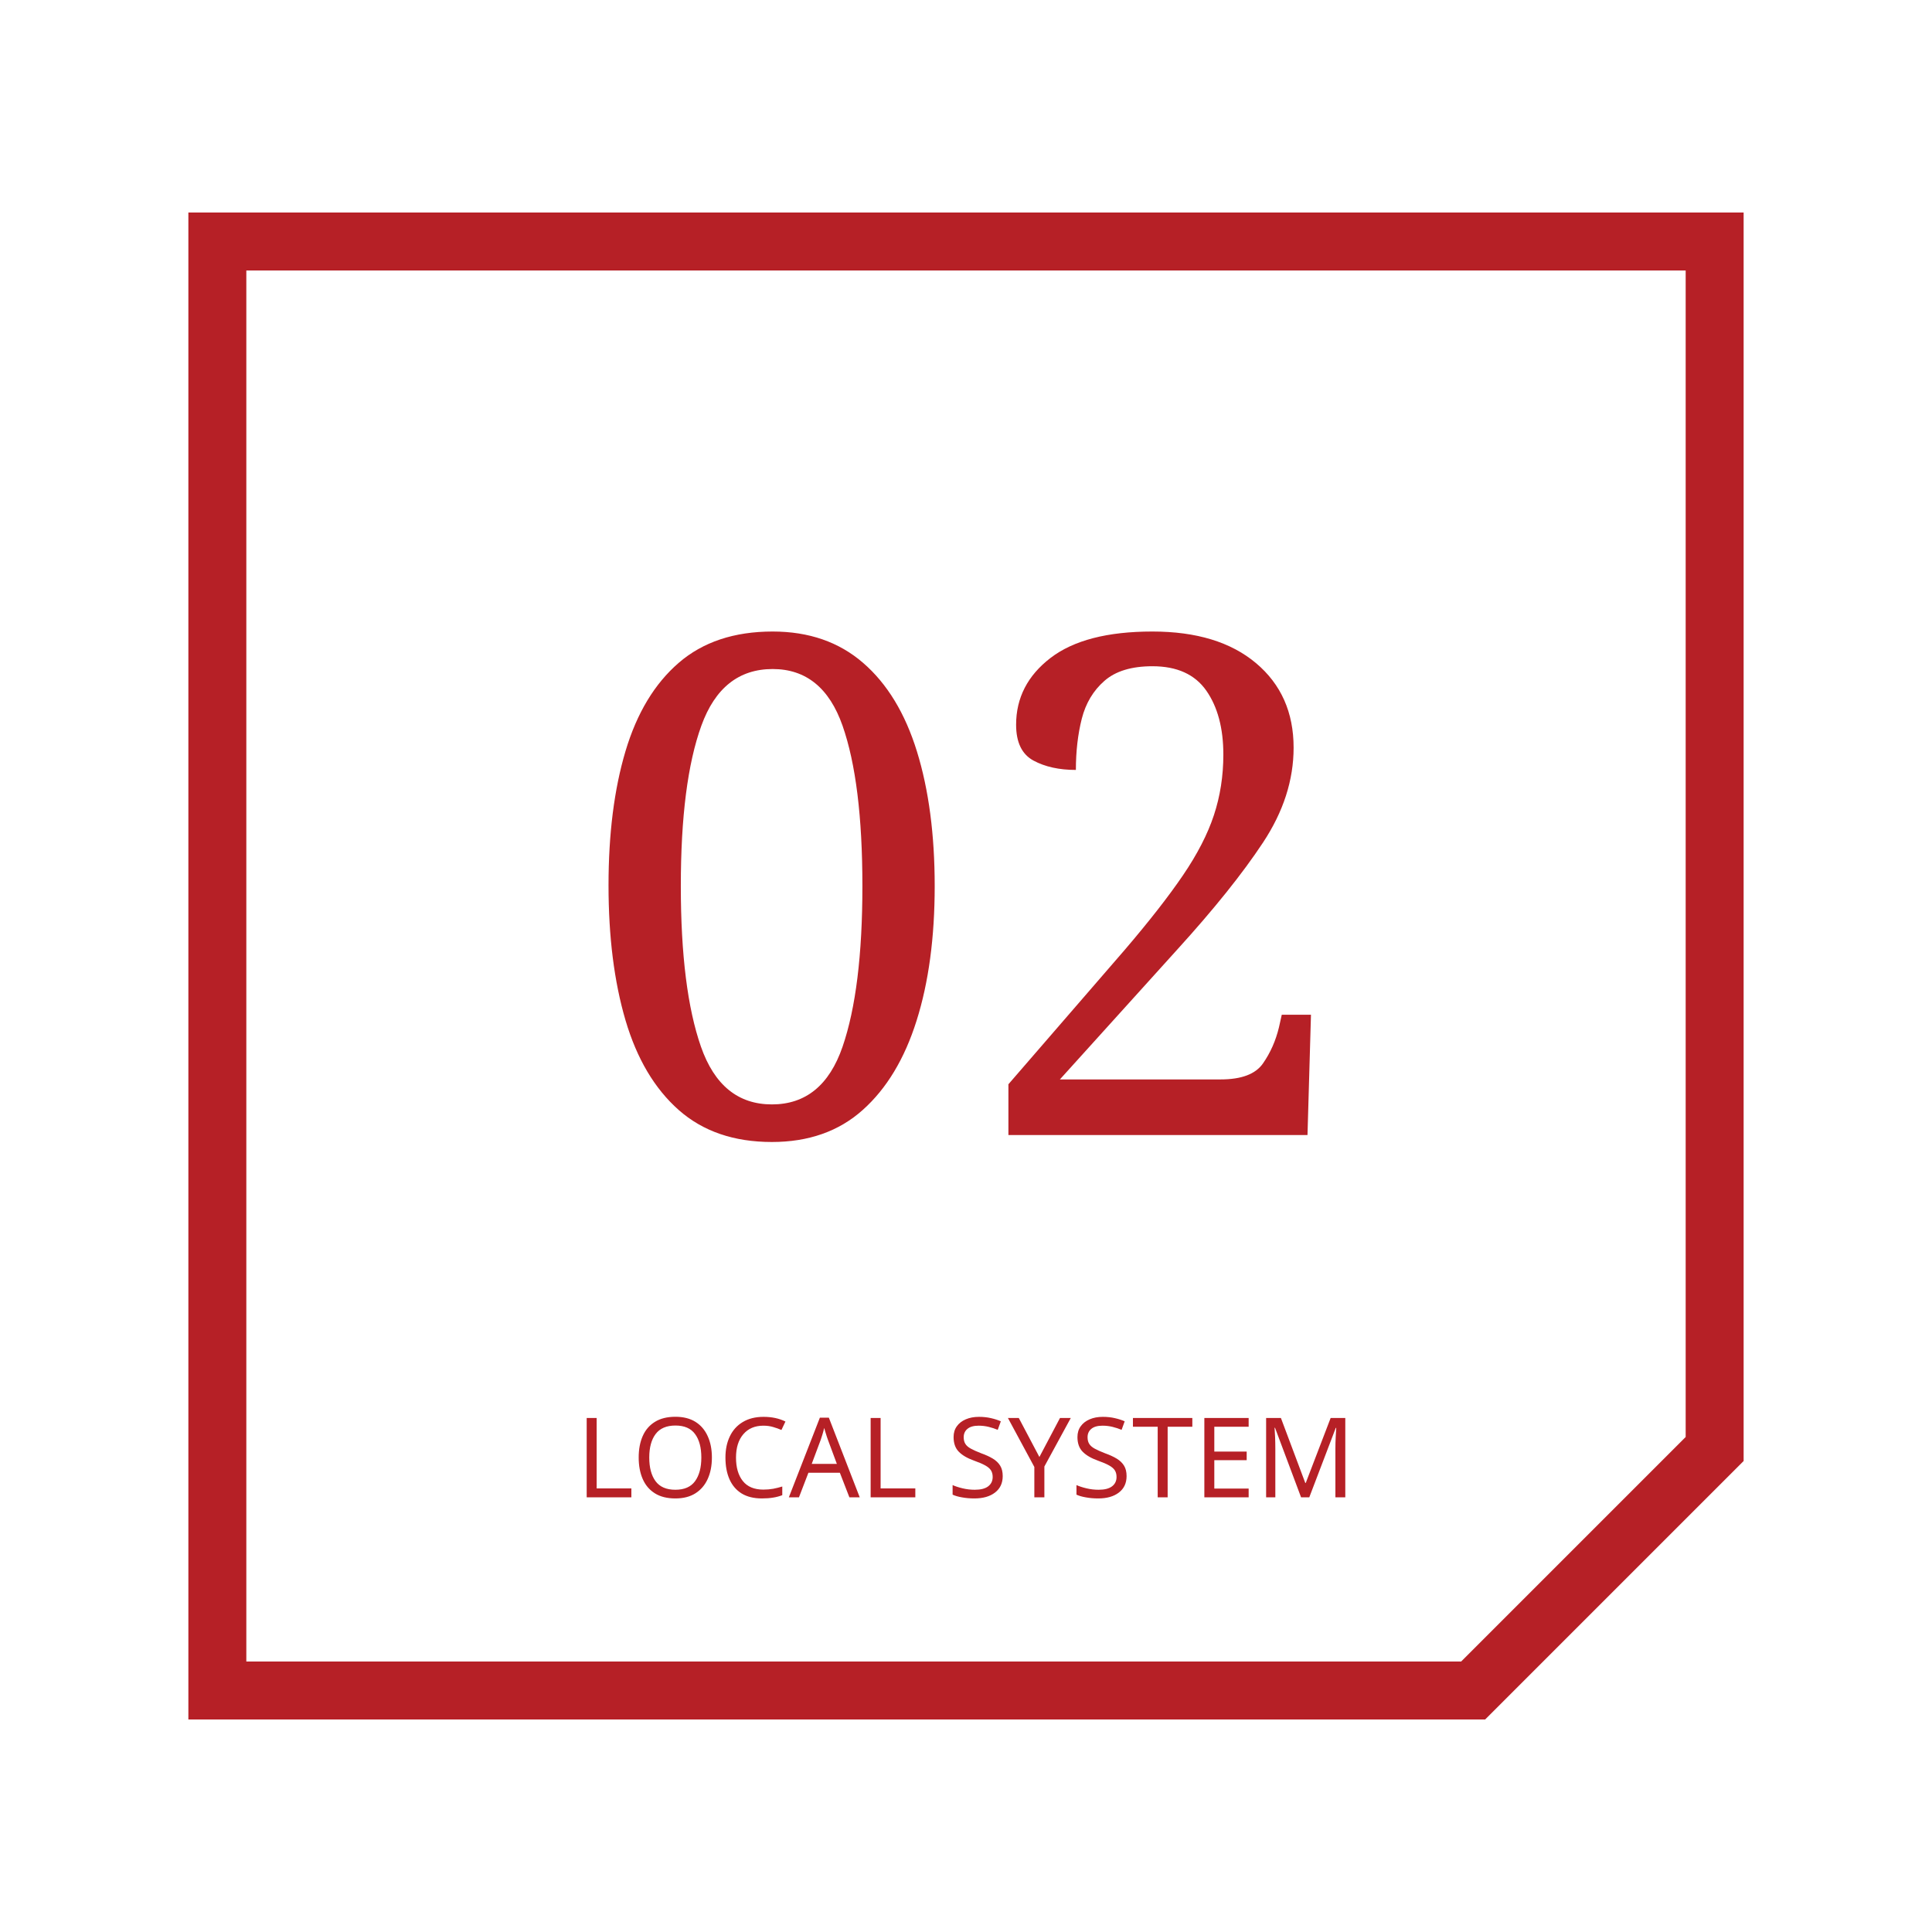
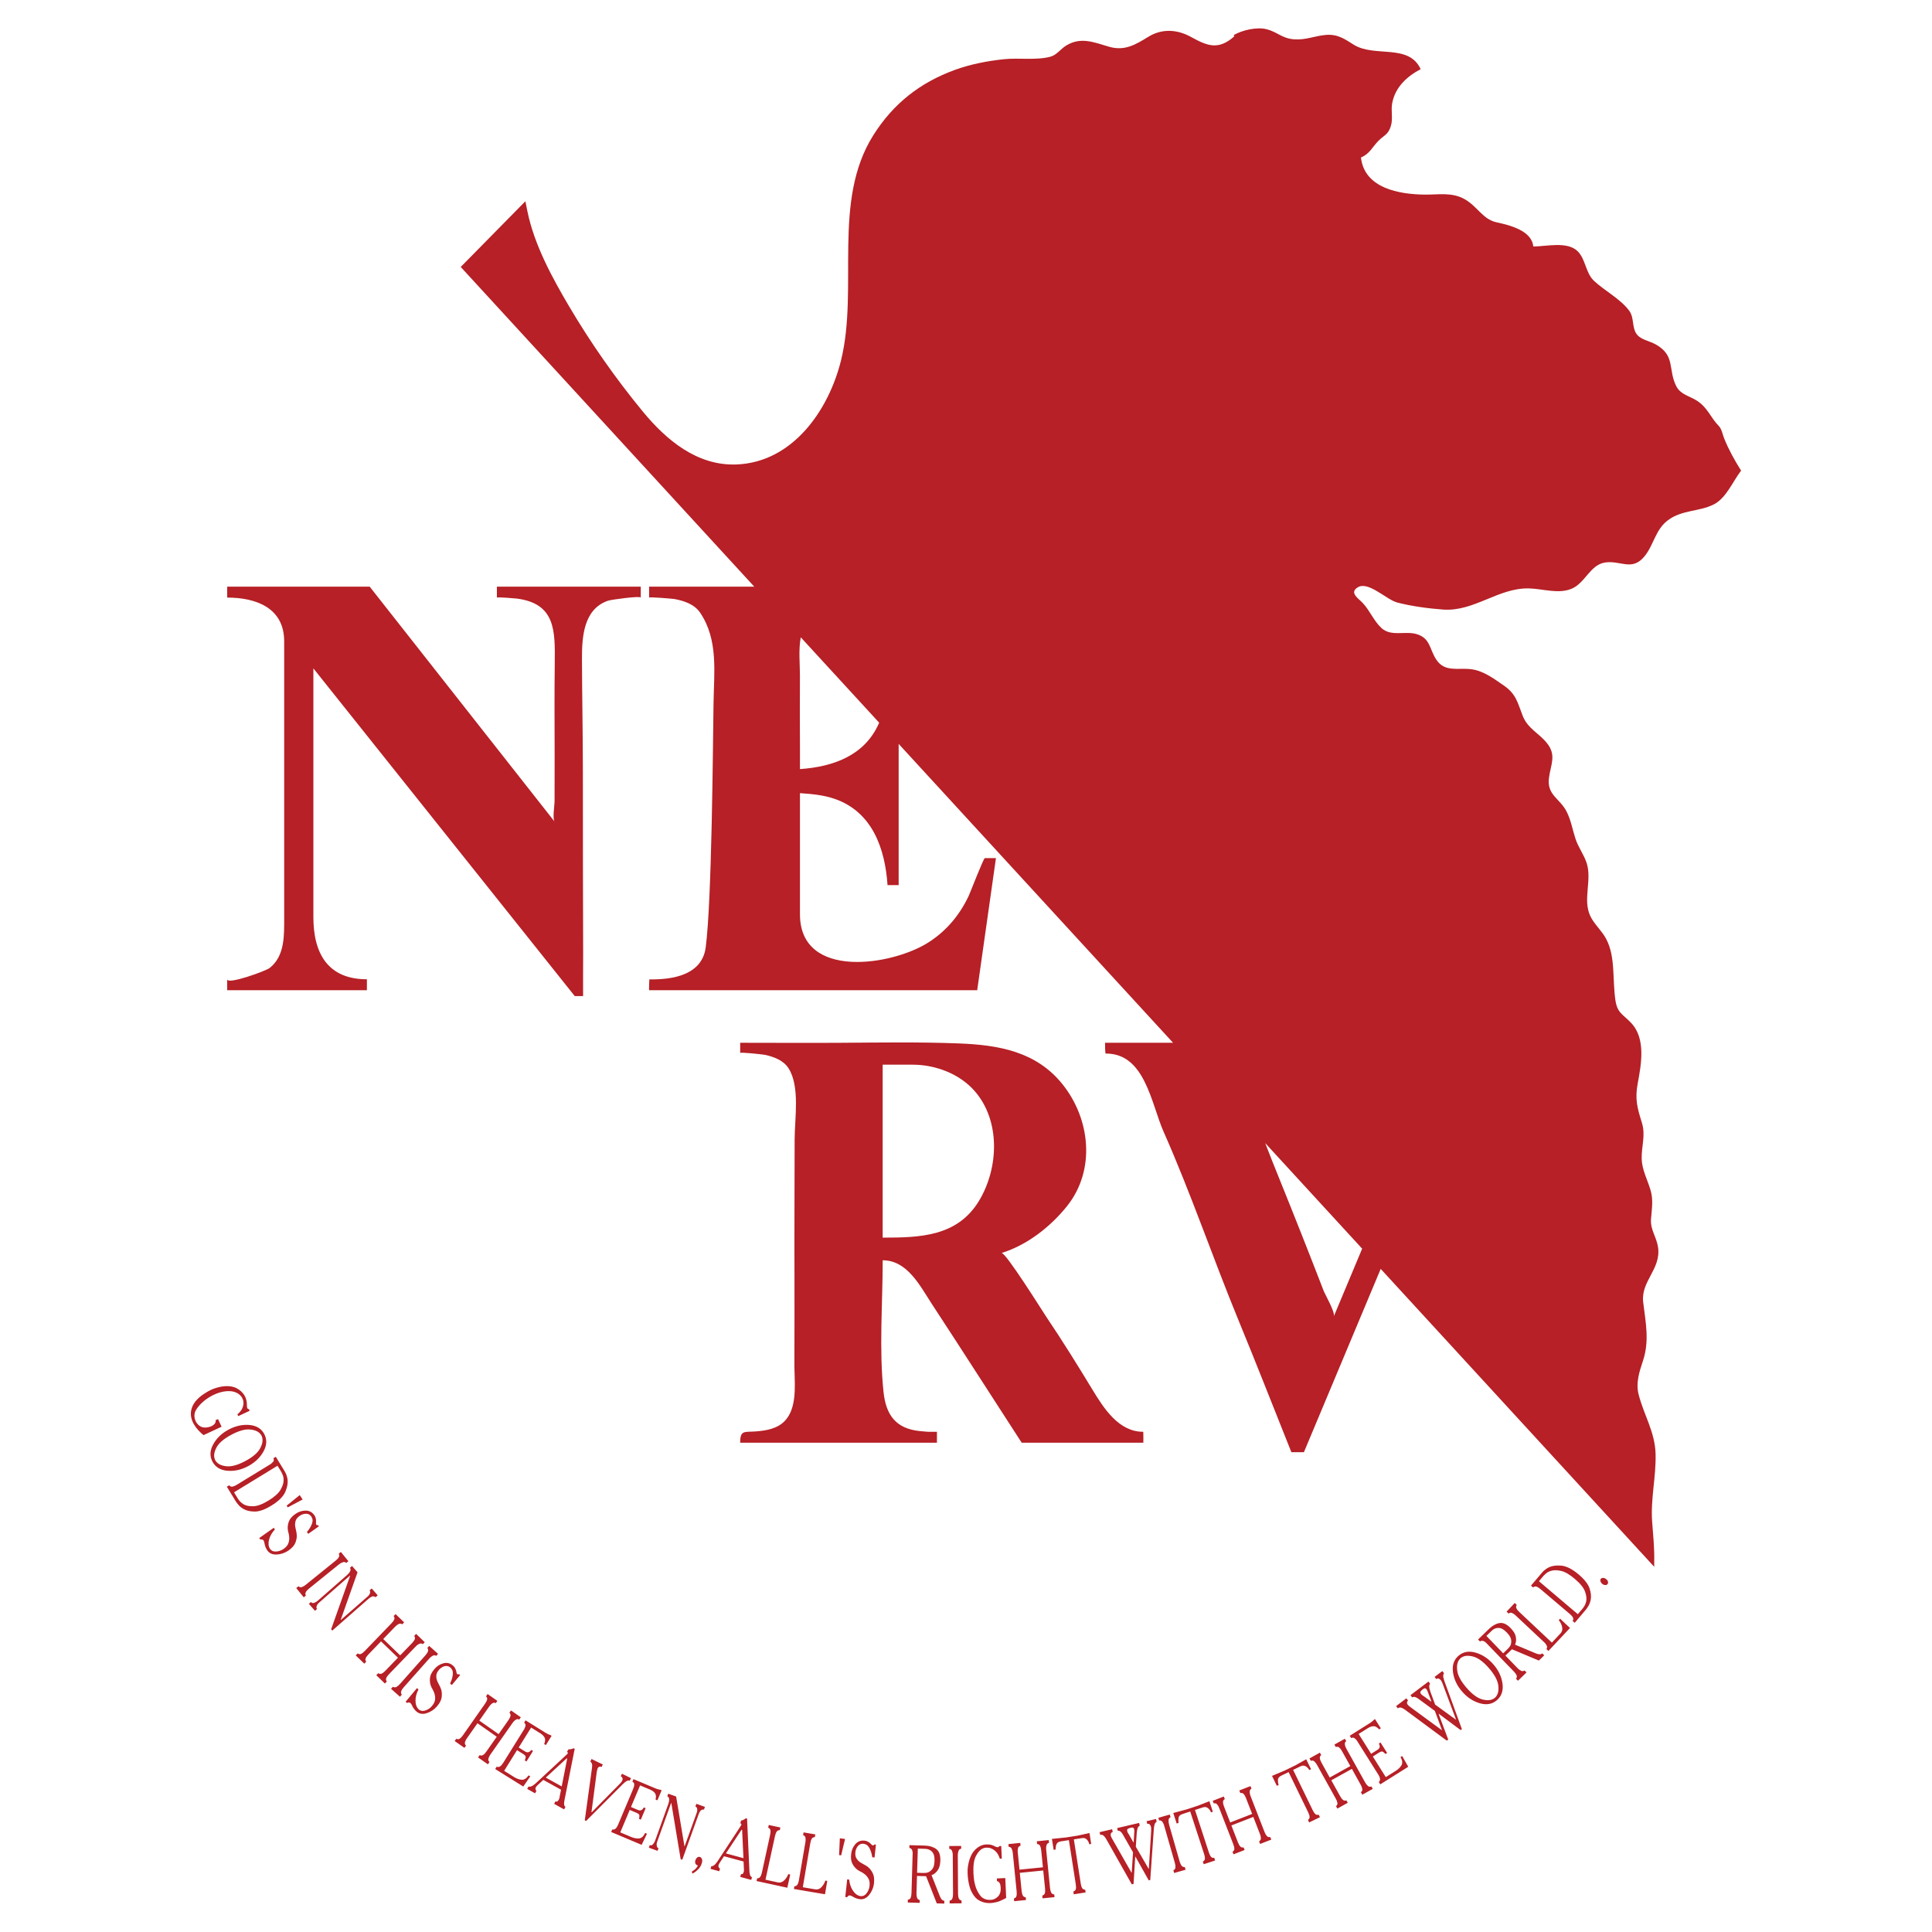
- <svg xmlns="http://www.w3.org/2000/svg" width="400" height="400" viewBox="0 0 400 400">
-   <path d="M45 50H355V300L305 350H45Z" fill="none" stroke="#b62026" stroke-width="12" />
-   <text x="200" y="235" text-anchor="middle" font-family="serif" font-size="144" fill="#b62026">02</text>
-   <text x="200" y="310" text-anchor="middle" font-family="sans-serif" font-size="23" fill="#b62026">LOCAL SYSTEM</text>
+ <svg xmlns="http://www.w3.org/2000/svg" width="2500" height="2500" viewBox="0 0 192.756 192.756">
+   <g fill-rule="evenodd" clip-rule="evenodd">
+     <path d="M36.606 98.795H22.669c-.008 0-.001-.992-.001-1.092-.004.572 3.849-.822 4.237-1.128 1.536-1.209 1.448-3.303 1.448-5.062V72.295 63.99c0-3.369-2.842-4.369-5.687-4.369V58.53h14.218l18.443 23.44c-.217-.275.002-1.671.003-2.011.002-1.596.011-3.191.006-4.786-.009-3.009-.026-6.02.012-9.028.041-3.244.059-5.925-3.777-6.425-.091-.012-1.996-.175-1.996-.098V58.53H63.93v1.092c0-.199-2.955.202-3.272.312-2.477.855-2.602 3.691-2.595 5.885.012 3.715.09 7.429.09 11.145-.007 6.093.014 12.187.028 18.279 0 .226-.019 4.137-.007 4.137h-.832L31.266 66.685v24.822c0 3.642 1.466 6.196 5.34 6.196v1.092zM79.266 136.73a23.298 23.298 0 0 1-.009-.58c.002-2.826.018-5.654.008-8.482-.016-4.658.009-9.316.016-13.973.003-2.117.552-5.291-.608-7.111-.513-.805-1.476-1.15-2.365-1.344-.188-.041-2.459-.287-2.459-.184v-1.018c3.254 0 6.51.023 9.765.004 4.015-.025 8.044-.094 12.057.061 3.938.154 7.698.791 10.325 4.061 2.795 3.475 3.332 8.576.465 12.166-1.646 2.061-4 3.906-6.543 4.682.395-.119 4.096 5.814 4.484 6.389 1.604 2.379 3.113 4.809 4.602 7.262 1.115 1.836 2.625 4.209 5.061 4.186.012.352.008.73.008 1.092h-12.137c-2.988-4.602-5.94-9.23-8.948-13.816-1.182-1.803-2.449-4.387-4.921-4.387 0 4.328-.374 8.836.083 13.143.244 2.303 1.237 3.648 3.594 3.895l.832.074h.901v1.092H73.848c0-1.291.41-1.041 1.579-1.131 1.029-.078 2.138-.27 2.882-1.055 1.165-1.236 1.003-3.35.957-5.026zm8.798-30.507v17.256c3.726 0 7.459-.104 9.617-3.678 1.961-3.248 2.164-7.982-.447-10.957-1.521-1.73-3.919-2.621-6.188-2.621h-2.982z" fill="#b62026" />
+     <path d="M172.025 43.755c-.152-.371-.25-.961-.535-1.249-.824-.826-1.1-1.84-2.205-2.539-.734-.465-1.625-.609-2.043-1.435-.846-1.677-.059-3.042-2.035-4.162-.664-.375-1.549-.466-1.961-1.096-.43-.658-.199-1.58-.688-2.255-.863-1.188-2.486-2.019-3.531-3.005-.838-.788-.82-2.151-1.621-2.943-1.035-1.027-3.117-.478-4.43-.479-.154-1.613-2.424-2.14-3.658-2.41-1.389-.303-1.902-1.576-3.174-2.301-1.285-.733-2.613-.448-4.01-.465-2.531-.03-5.998-.62-6.352-3.701.902-.387 1.125-1.048 1.762-1.682.57-.567.982-.605 1.238-1.513.203-.725-.018-1.465.113-2.197.285-1.603 1.459-2.696 2.844-3.422-1.184-2.59-4.596-1.135-6.684-2.446-.871-.547-1.59-1.066-2.748-.973-1.146.093-1.994.524-3.193.44-1.225-.085-1.668-.747-2.783-1.015-.941-.227-2.395.092-3.234.589-.014.05.057.108.053.125-1.607 1.431-2.713.951-4.34.057-1.391-.764-2.904-.827-4.229-.014-1.279.785-2.367 1.454-3.93.998-1.486-.435-2.803-1.006-4.248-.136-.621.375-.965.962-1.613 1.134-1.426.378-3.164.088-4.645.249-1.666.18-3.318.495-4.894 1.071-3.475 1.271-6.135 3.366-8.119 6.511-4.148 6.579-1.442 15.237-3.222 22.46-1.229 4.989-4.835 10.188-10.454 10.39-3.908.14-6.982-2.439-9.332-5.292a82.896 82.896 0 0 1-7.35-10.494c-1.697-2.874-3.476-6.152-4.15-9.455l-.208-1.019-6.449 6.553L75.252 58.53h-10.49v1.092c0-.085 2.354.11 2.546.146.955.18 1.977.52 2.547 1.364 1.833 2.709 1.378 5.974 1.333 9.083-.062 4.259-.164 19.634-.78 24.307-.361 2.743-3.264 3.233-5.623 3.19-.011.109-.046 1.082-.023 1.082h32.733l1.871-13.179h-1.109c-.131 0-1.465 3.465-1.613 3.774-.892 1.887-2.187 3.451-3.953 4.598-3.615 2.352-12.879 3.824-12.879-2.766V79.133c1.182.083 2.344.181 3.474.574 3.764 1.307 5.018 4.978 5.264 8.601h1.109V74.219l27.379 29.82h-6.783c0 .361-.01.732.045 1.076 3.939-.055 4.557 5.016 5.795 7.803 2.723 6.141 4.904 12.572 7.465 18.791 1.803 4.375 3.523 8.785 5.281 13.178h1.25l7.662-18.289 27.289 29.721v-.51c.033-1.338-.111-2.682-.209-4.014-.16-2.248.4-4.465.346-6.709-.057-2.244-1.172-3.893-1.703-5.994-.277-1.098.076-2.234.426-3.273.686-2.025.289-3.82.039-5.9-.252-2.1 1.803-3.297 1.482-5.48-.158-1.074-.783-1.73-.701-2.824.08-1.041.254-1.896-.064-2.938-.305-.992-.844-2.008-.867-3.062-.027-1.279.42-2.344.01-3.637-.469-1.488-.691-2.359-.404-3.898.355-1.902.82-4.443-.643-6.006-.848-.906-1.402-.98-1.59-2.324-.145-1.018-.146-2.053-.215-3.078-.068-1.052-.209-2.06-.703-3-.426-.813-1.217-1.481-1.594-2.304-.752-1.643.195-3.552-.346-5.248-.273-.851-.834-1.566-1.117-2.427-.299-.908-.445-1.849-.881-2.709-.686-1.349-2-1.649-1.764-3.398.178-1.327.756-2.23-.191-3.427-.822-1.037-1.934-1.454-2.439-2.758-.52-1.341-.65-2.167-1.906-3.026-.984-.676-2.014-1.457-3.225-1.607-1.309-.162-2.617.327-3.473-.94-.705-1.046-.58-2.164-1.998-2.57-1.146-.329-2.547.29-3.502-.614-.758-.716-1.141-1.728-1.852-2.487-.412-.44-1.404-1.039-.461-1.578 1.043-.598 2.838 1.251 3.893 1.53 1.41.373 3.152.604 4.605.708 3.076.218 5.494-2.18 8.539-2.112 1.383.03 2.941.59 4.275.03 1.318-.552 1.836-2.349 3.271-2.604 1.574-.279 2.742.93 4.008-.646.939-1.168 1.057-2.634 2.326-3.583 1.406-1.053 3.096-.833 4.57-1.576 1.242-.627 1.902-2.304 2.725-3.371-.652-1.046-1.223-2.061-1.684-3.2zM79.812 76.733c0-.617.003-1.233.001-1.851-.006-2.493-.024-4.987-.004-7.48.008-1.052-.157-2.562.083-3.818l7.823 8.52c-1.404 3.263-4.548 4.394-7.903 4.629zm56.09 47.847l-2.83 6.762c.168-.396-.857-2.164-1.008-2.549a757.76 757.76 0 0 0-4.457-11.271 205.661 205.661 0 0 1-1.377-3.475l9.672 10.533zM23.769 141.287l-.083-.178c.237-.199.4-.4.485-.596.401-.914-.258-1.639-1.159-1.713-1.254-.104-2.816.811-3.455 1.871-.358.596-.077 1.426.553 1.695.406.174 1.301-.023 1.409-.531a.194.194 0 0 0 0-.076.524.524 0 0 0-.018-.061l.252-.117.355.764-1.803.838c-.717-.592-1.408-1.443-1.235-2.447.121-.699.659-1.252 1.228-1.633.308-.205.662-.42 1.011-.547.711-.258 1.625-.416 2.322-.039.665.359 1.021.945 1.004 1.699-.003.133.006.379.196.369l.08.17-1.142.532zM26.082 143.221l.027.049a.38.38 0 0 1 .02.055c.125.316.072.703-.164 1.156-.234.453-.73.883-1.487 1.287-.755.402-1.385.576-1.892.52-.506-.057-.857-.225-1.049-.506a.282.282 0 0 1-.035-.047l-.027-.051a.946.946 0 0 1-.025-.047.173.173 0 0 1-.018-.051c-.128-.32-.075-.707.161-1.158.234-.451.73-.877 1.485-1.281.757-.404 1.388-.58 1.894-.525.506.053.857.223 1.054.508a.24.24 0 0 1 .032.043l.024.048zm.281-.151c-.288-.539-.781-.84-1.479-.9-.699-.059-1.392.096-2.081.463-.683.365-1.193.855-1.53 1.469s-.361 1.189-.073 1.729c.291.545.785.846 1.482.906s1.387-.092 2.07-.457c.689-.369 1.203-.859 1.54-1.473.337-.616.361-1.194.071-1.737zM23.349 148.889l4.34-2.652.386.629c.028.047.074.148.138.307.064.156.09.346.08.57-.009.268-.116.574-.319.916-.204.342-.597.691-1.18 1.047-.608.371-1.115.562-1.52.572-.405.012-.726-.053-.962-.189a1.492 1.492 0 0 1-.365-.291 2.099 2.099 0 0 1-.213-.277l-.385-.632zm4.168-3.545l-.237.145c.057.125.049.238-.022.34a1.236 1.236 0 0 1-.36.307l-3.28 2.004a1.265 1.265 0 0 1-.437.182c-.123.018-.228-.027-.312-.137l-.237.146.893 1.461c.054.088.144.205.269.354s.292.281.501.404c.288.17.661.256 1.119.258.458.002 1.012-.195 1.662-.594.732-.447 1.2-.914 1.403-1.404.203-.488.267-.932.191-1.328a2.634 2.634 0 0 0-.108-.365 2.089 2.089 0 0 0-.151-.311l-.894-1.462zM28.711 150.389l-.112-.17 1.305-1.053.29.438-1.483.785zM30.754 153.031l-.132-.188a2.85 2.85 0 0 0 .34-.471c.08-.141.136-.27.172-.381.06-.188.07-.34.03-.453a1.079 1.079 0 0 0-.101-.229.617.617 0 0 0-.538-.283 1.144 1.144 0 0 0-.637.219c-.213.15-.345.318-.396.5a1.291 1.291 0 0 0-.042.521c.008.068.019.135.034.197l.038.174c.018.074.037.158.056.258.018.096.029.199.034.311.004.225-.045.467-.15.727-.104.262-.325.512-.665.752l-.043.029a2.247 2.247 0 0 1-1.173.381c-.404.014-.707-.123-.909-.408a1.698 1.698 0 0 1-.277-.678c-.007-.029-.013-.057-.018-.088s-.011-.055-.019-.076a.415.415 0 0 0-.068-.152c-.003-.006-.006-.012-.011-.018a.07.07 0 0 0-.012-.018c-.035-.027-.075-.051-.121-.064s-.102-.008-.164.016l-.114-.16 1.445-1.02.113.16c-.294.322-.488.662-.582 1.021-.093.361-.066.66.081.898l.012.016.017.023c.125.178.317.262.577.25.259-.012.501-.09.726-.236l.027-.018c.008-.008.018-.012.026-.02.241-.17.396-.355.465-.562.069-.205.095-.4.08-.584a1.293 1.293 0 0 0-.025-.227 7.196 7.196 0 0 0-.042-.195 1.77 1.77 0 0 1-.083-.475 1.775 1.775 0 0 1 .124-.699c.092-.252.306-.496.641-.732a1.75 1.75 0 0 1 1.02-.336c.362-.004.652.15.869.459a.793.793 0 0 1 .048.074c.017.029.03.057.042.082.034.076.058.162.073.258.014.098.016.209.006.338-.001.008-.002.016-.001.025l-.001.025c0 .029 0 .055.003.078a.143.143 0 0 0 .025.062c.016.023.033.037.048.041a.17.17 0 0 0 .055.008c.01.004.02.006.029.002h.023c.008 0 .014 0 .018-.002l.086.119-1.059.749zM34.541 155.936c-.092-.094-.205-.119-.338-.072a1.245 1.245 0 0 0-.394.223l-2.99 2.416c-.14.113-.241.225-.303.34a.332.332 0 0 0 .004.344l-.216.176-.746-.924.216-.176a.325.325 0 0 0 .338.08c.122-.039.253-.115.394-.229l2.99-2.416c.153-.123.257-.24.313-.354a.319.319 0 0 0-.015-.33l.216-.176.747.924-.216.174zM31.026 159.83l.016.018.011.014c.068.076.166.096.292.053.126-.041.247-.113.362-.213l2.922-2.562c.135-.117.236-.242.302-.373.066-.129.061-.244-.019-.342l.209-.186.551.629-1.682 4.75.011.012 2.61-2.287.083-.072a.658.658 0 0 0 .083-.084.727.727 0 0 0 .141-.236.332.332 0 0 0-.042-.285l.209-.184.599.684-.208.184c-.138-.084-.261-.104-.368-.061a1.266 1.266 0 0 0-.346.227l-3.61 3.166-.113-.131 1.895-5.338-.016-.02-3.06 2.682a1.28 1.28 0 0 0-.181.189 1.033 1.033 0 0 0-.099.234c-.023.084-.003.158.057.229l-.209.184-.609-.695.209-.186zM40.127 162.061a.315.315 0 0 0-.336-.041 1.265 1.265 0 0 0-.371.277l-1.185 1.229 1.691 1.631 1.185-1.227c.132-.139.221-.264.268-.379.046-.113.027-.227-.056-.338l.193-.199.86.83-.193.199c-.086-.068-.174-.09-.262-.064a.892.892 0 0 0-.357.207 1.389 1.389 0 0 0-.094.09l-2.668 2.768c-.129.133-.217.26-.265.381a.32.32 0 0 0 .058.34l-.192.201-.861-.83.193-.201c.117.076.231.09.342.041s.233-.141.366-.279l1.261-1.309-1.691-1.629-1.261 1.309c-.137.141-.228.27-.271.387a.313.313 0 0 0 .058.328l-.193.199-.854-.822.193-.201c.109.084.221.1.334.049.112-.049.237-.145.374-.287l2.667-2.768c.136-.141.228-.268.274-.383.045-.115.025-.225-.062-.332l.193-.201.855.824-.193.2zM43.521 165.209c-.104-.078-.22-.084-.345-.018a1.27 1.27 0 0 0-.351.285l-2.553 2.873c-.12.135-.201.264-.244.385a.332.332 0 0 0 .061.338l-.184.211-.889-.791.185-.207c.117.074.232.082.346.023.114-.059.231-.156.351-.291l2.553-2.873c.13-.146.214-.279.251-.4a.316.316 0 0 0-.068-.322l.185-.209.887.789-.185.207zM45.08 168.113l-.176-.146c.098-.203.167-.383.207-.543.04-.158.062-.295.067-.412.009-.199-.02-.348-.086-.445a.962.962 0 0 0-.158-.195.62.62 0 0 0-.593-.133c-.215.062-.4.188-.558.377-.167.199-.252.395-.254.586-.002.189.03.361.094.514.025.064.053.123.084.182.031.057.058.109.082.158.037.066.077.145.12.232.043.09.081.188.114.293.062.215.077.463.044.74-.033.279-.182.578-.448.896a.637.637 0 0 1-.035.041 2.228 2.228 0 0 1-1.034.672c-.387.117-.715.066-.983-.158a1.695 1.695 0 0 1-.444-.582.78.78 0 0 1-.039-.082.358.358 0 0 0-.039-.068.433.433 0 0 0-.105-.129l-.016-.014-.016-.014a.329.329 0 0 0-.133-.031.242.242 0 0 0-.155.059l-.15-.127 1.131-1.359.151.127c-.202.387-.301.766-.297 1.139.003.369.107.652.31.842l.016.014.023.02c.167.139.375.17.622.092a1.442 1.442 0 0 0 .662-.439l.021-.027c.188-.225.29-.447.302-.664a1.465 1.465 0 0 0-.073-.584 1.596 1.596 0 0 0-.083-.213c-.034-.066-.064-.127-.092-.178a2.668 2.668 0 0 1-.108-.195 1.643 1.643 0 0 1-.094-.24 1.803 1.803 0 0 1-.062-.705c.024-.27.167-.561.43-.875a1.74 1.74 0 0 1 .897-.59c.349-.098.669-.023.958.219a.449.449 0 0 1 .066.061c.024.021.044.045.062.066.052.064.099.143.137.23a1.489 1.489 0 0 1 .099.349c.003.008.004.018.005.025a.467.467 0 0 0 .024.072c.01.023.022.041.04.057.021.018.04.025.057.025s.037-.002.055-.008a.035.035 0 0 0 .029-.002.033.033 0 0 1 .022-.008.038.038 0 0 0 .017-.008l.113.094-.83.992zM49.463 169.924a.311.311 0 0 0-.338.012c-.109.07-.217.18-.323.332l-.979 1.398 1.924 1.348.979-1.398c.108-.156.177-.293.205-.414.027-.121-.009-.229-.107-.324l.159-.229.979.686-.16.229c-.096-.055-.185-.062-.269-.023a.76.76 0 0 0-.22.15.808.808 0 0 0-.102.109c-.03.037-.057.072-.079.104l-2.206 3.148a1.23 1.23 0 0 0-.202.418c-.028.127.008.234.111.328l-.16.227-.979-.686.16-.229c.127.057.242.053.344-.014.102-.064.208-.176.318-.332l1.043-1.488-1.924-1.348-1.042 1.488a1.204 1.204 0 0 0-.208.426.313.313 0 0 0 .109.314l-.16.229-.972-.682.16-.227c.121.064.233.062.336-.004.104-.068.212-.182.326-.342l2.205-3.148c.113-.16.183-.303.21-.422.027-.121-.01-.227-.112-.318l.16-.229.972.682-.158.229zM54.384 172.852l.111.068c.051.033.11.062.176.09a.305.305 0 0 0 .07.035l.075.027.023.01.022.008a.876.876 0 0 0 .082.033c.028.01.06.031.093.059l-.575.924-.167-.104c.109-.279.122-.498.035-.654s-.231-.299-.435-.426l-.903-.562-1.24 1.988.616.383.059.037a.295.295 0 0 0 .063.029.38.38 0 0 0 .23.023c.083-.016.18-.092.292-.229l.167.104-.652 1.047-.167-.104c.084-.219.108-.361.073-.428a.632.632 0 0 0-.232-.211l-.616-.385-1.285 2.061 1.014.633c.231.145.473.23.722.256.25.027.484-.117.704-.438l.166.104-.698 1.012-2.8-1.746.147-.236a.324.324 0 0 0 .333-.023c.106-.068.211-.186.316-.352l2.033-3.264a1.24 1.24 0 0 0 .193-.447c.019-.123-.027-.225-.141-.301l.147-.234 1.949 1.213zM56.042 178.232l-1.588-.881 2.086-1.922.049.027-.547 2.776zm1.295-3.752l-.1-.057c-.01.008-.021.012-.032.016s-.021.004-.028.008a.68.68 0 0 1-.13.049.619.619 0 0 1-.136.027.622.622 0 0 1-.202.01l-.137.246a.21.21 0 0 1 .071.068c.018.029.016.064-.009.107-.008.014-.022.029-.042.051-.021.021-.057.053-.107.1l-3.067 2.848a6.133 6.133 0 0 1-.243.183.956.956 0 0 1-.223.107.291.291 0 0 1-.218-.004l-.135.242.787.438.136-.244c-.06-.051-.091-.104-.096-.156a.373.373 0 0 1 .01-.143.323.323 0 0 0 .018-.041.183.183 0 0 1 .018-.041.444.444 0 0 1 .052-.07c.028-.031.075-.082.145-.148l.536-.496 1.769.98-.149.756a.187.187 0 0 1-.004.035.682.682 0 0 0-.009.041l-.022.074a.625.625 0 0 1-.163.25c-.042.037-.111.039-.207.01l-.135.244.996.553.135-.244c-.081-.057-.126-.146-.135-.271-.01-.123.007-.279.05-.469l1.006-5.059zM60.142 176.043l-.122.25a.22.22 0 0 0-.057-.021.241.241 0 0 0-.079-.018.396.396 0 0 0-.137.039c-.047.021-.09.072-.128.152a1.065 1.065 0 0 0-.052.201.112.112 0 0 0-.01.031.13.13 0 0 0-.004.035.536.536 0 0 0-.015.078l-.008.064-.519 3.941.03.014 2.777-2.818c.009-.01.023-.021.041-.041a.551.551 0 0 0 .056-.066l.039-.041a.83.83 0 0 1 .038-.041 1.081 1.081 0 0 0 .079-.125c.045-.094.059-.174.042-.24a.33.33 0 0 0-.08-.152l-.05-.037a.381.381 0 0 0-.053-.029l.121-.252.906.439-.122.25c-.118-.031-.231-.014-.34.055s-.228.166-.355.291a.87.87 0 0 1-.042.039.51.51 0 0 0-.045.047l-3.577 3.59-.132-.064.723-5.264a1.545 1.545 0 0 0 .015-.239.714.714 0 0 0-.05-.197.343.343 0 0 0-.137-.166l.121-.252 1.126.547zM65.315 178.393a1.965 1.965 0 0 0 .309.112c.024.01.05.02.074.023s.051.01.079.016l.024.006c.011.002.02.002.024.006l.085.018a.35.35 0 0 1 .102.043l-.423 1.002-.181-.074c.063-.293.041-.51-.068-.65-.11-.143-.275-.258-.497-.352l-.981-.414-.91 2.158.668.281.063.027c.022.01.046.016.068.02.074.02.151.014.231-.014.08-.029.164-.119.252-.271l.181.076-.479 1.137-.181-.076c.048-.229.051-.373.005-.434-.045-.061-.133-.117-.264-.174l-.668-.281-.942 2.238 1.101.465c.252.105.503.152.754.141.251-.014.459-.195.625-.547l.182.078-.53 1.107-3.04-1.281.108-.256c.122.033.23.008.325-.076.094-.084.18-.215.256-.396l1.493-3.543c.08-.189.12-.348.119-.473-.001-.125-.063-.217-.187-.275l.108-.256 2.115.889zM64.828 184.082l.023.008.016.008c.098.033.191.002.281-.096.091-.098.162-.219.214-.361l1.315-3.656c.061-.168.088-.326.084-.475-.005-.146-.066-.244-.183-.291l.094-.262.786.283.831 4.969.015.006 1.176-3.266.037-.104a.684.684 0 0 0 .032-.113.699.699 0 0 0 .009-.277c-.017-.092-.074-.168-.175-.227l.094-.262.855.307-.094.262c-.161-.004-.277.037-.35.127a1.24 1.24 0 0 0-.192.365l-1.626 4.518-.161-.059-.93-5.59-.023-.008-1.377 3.828-.036.113a1.035 1.035 0 0 0-.03.141c-.002.086.007.172.026.254.02.082.073.139.161.172l-.094.262-.87-.314.092-.262zM69.081 186.932l-.058-.199c.208-.129.351-.242.431-.344.081-.1.138-.186.171-.254l-.011-.021c.001-.006-.001-.008-.005-.012-.006-.002-.009 0-.011.008-.011-.004-.017-.008-.02-.008l-.011-.002a.32.32 0 0 1-.191-.186.509.509 0 0 1 .012-.336l.011-.035a.092.092 0 0 1 .019-.033.552.552 0 0 1 .163-.201.264.264 0 0 1 .248-.037l.031.012c.011 0 .02.008.029.016a.366.366 0 0 1 .153.209c.034.1.023.238-.035.42a1.402 1.402 0 0 1-.349.572 2.105 2.105 0 0 1-.486.383c-.013.008-.027.014-.041.021a.226.226 0 0 1-.049.02l-.001.007zM74.174 185.389l-1.753-.475 1.566-2.365.055.016.132 2.824zm.36-3.953l-.11-.029c-.009.008-.018.016-.027.021l-.025.014a.791.791 0 0 1-.115.08 1.126 1.126 0 0 1-.23.1.842.842 0 0 1-.09.018l-.074.27c.031.01.06.025.084.049s.03.061.018.107a.224.224 0 0 1-.029.059 4.282 4.282 0 0 1-.081.125l-2.296 3.498c-.018.023-.043.055-.078.096-.034.045-.072.09-.114.141a1.04 1.04 0 0 1-.19.156.297.297 0 0 1-.212.049l-.073.268.869.236.073-.27c-.07-.035-.114-.078-.131-.127a.41.41 0 0 1-.025-.145c.004-.014.007-.029.008-.043s.003-.029.008-.045c.004-.016.016-.043.034-.08s.053-.096.104-.178l.402-.609 1.952.527.036.771a.14.14 0 0 1 .004.035l.001.041-.003.076a.619.619 0 0 1-.098.283c-.033.045-.098.064-.199.061l-.073.268 1.098.299.073-.27c-.092-.035-.157-.113-.196-.232a1.59 1.59 0 0 1-.064-.465l-.231-5.155zM77.8 182.6a.316.316 0 0 0-.307.139c-.073.104-.13.25-.17.436l-.951 4.363 1.229.268c.225.049.43-.01.615-.176a1.67 1.67 0 0 0 .432-.65l.192.041-.288 1.318-3.072-.668.059-.273c.126.012.227-.033.302-.135s.134-.246.175-.439l.818-3.756c.042-.186.051-.342.031-.465-.021-.125-.095-.209-.225-.254l.059-.271 1.16.252-.059.27zM81.295 183.293c-.132-.006-.232.045-.3.152s-.119.254-.15.441l-.75 4.404 1.241.211a.662.662 0 0 0 .606-.205 1.66 1.66 0 0 0 .402-.67l.193.033-.227 1.332-3.1-.527.047-.277a.314.314 0 0 0 .295-.148c.071-.102.122-.252.155-.445l.646-3.789a1.3 1.3 0 0 0 .009-.467c-.026-.123-.105-.205-.236-.244l.047-.275 1.169.199-.047.275zM83.92 185.109l-.203-.029.075-1.674.519.071-.391 1.632zM87.253 185.322l-.228-.023a2.969 2.969 0 0 0-.128-.566 2.236 2.236 0 0 0-.173-.381c-.103-.17-.209-.277-.319-.322a1.09 1.09 0 0 0-.238-.076.613.613 0 0 0-.567.217c-.146.17-.231.379-.258.621-.028.26.01.471.113.629.104.16.225.285.364.377.056.039.112.074.169.104.057.031.108.061.156.088.067.035.143.076.229.127.085.051.17.111.256.182.171.145.32.342.446.594.127.25.168.582.122.994a.615.615 0 0 1-.006.053.698.698 0 0 1-.006.061c-.066.4-.227.758-.484 1.07-.256.312-.558.451-.906.412a1.867 1.867 0 0 1-.286-.061 1.62 1.62 0 0 1-.405-.18 1.56 1.56 0 0 1-.078-.045.32.32 0 0 0-.07-.037.562.562 0 0 0-.159-.051c-.006 0-.013 0-.021-.002-.008 0-.015 0-.021-.002-.045.006-.087.023-.129.049s-.074.068-.097.131l-.196-.02.192-1.758.196.021c.046.434.173.805.381 1.113.209.307.45.484.727.531l.02.002.029.004c.217.023.406-.066.569-.268.162-.203.263-.436.303-.701l.003-.031.003-.033c.032-.293-.006-.533-.115-.721s-.237-.336-.384-.445a1.337 1.337 0 0 0-.187-.133c-.065-.037-.124-.068-.175-.098a1.76 1.76 0 0 1-.41-.25 1.796 1.796 0 0 1-.442-.555c-.128-.236-.17-.559-.125-.965.042-.385.182-.715.42-.988s.544-.389.919-.348c.026.002.057.008.089.014a.648.648 0 0 1 .089.021c.079.025.16.064.242.117s.167.125.257.217c.004.006.01.012.018.02a.385.385 0 0 0 .08.067c.021.012.042.02.063.023.027.002.048-.002.062-.012s.028-.021.041-.035c.011-.006.019-.012.022-.02a.045.045 0 0 1 .015-.018c.005-.004.009-.01.009-.016l.146.016-.137 1.286zM91.499 186.848l.072-2.412.605.018c.064.002.137.006.216.012.08.004.16.021.24.051a.853.853 0 0 1 .433.324c.125.166.183.443.171.832-.011.359-.08.623-.207.787a1.03 1.03 0 0 1-.416.34 1.069 1.069 0 0 1-.288.061c-.093.006-.167.008-.221.006l-.605-.019zm-.762-2.756l-.009.277a.307.307 0 0 1 .182.084c.04.041.072.088.098.137 0 .018.002.031.007.047l.015.043c.009.041.017.076.021.111a.825.825 0 0 1 .005.111l-.002.066-.002.072-.113 3.842c-.006.182-.03.328-.074.445-.044.117-.141.186-.289.209l-.008.277 1.186.035.009-.279a.333.333 0 0 1-.264-.217 1.179 1.179 0 0 1-.061-.455l.051-1.734.908.027 1.066 2.709.745.021.008-.279a.355.355 0 0 1-.262-.135 1.103 1.103 0 0 1-.16-.262.963.963 0 0 1-.042-.1l-.035-.09-.777-1.969a.65.65 0 0 0 .133-.054c.182-.088.349-.242.5-.463.151-.223.233-.535.245-.939.016-.557-.123-.941-.417-1.154s-.67-.326-1.127-.34l-1.537-.043zM95.899 184.449c-.131.012-.221.084-.269.217a1.298 1.298 0 0 0-.071.447l.026 3.844c0 .18.026.328.076.449.05.119.141.189.271.211l.003.277-1.188.01-.001-.279a.323.323 0 0 0 .272-.213c.046-.123.068-.271.066-.451l-.026-3.844a1.145 1.145 0 0 0-.081-.467.32.32 0 0 0-.268-.193l-.001-.279 1.186-.008.005.279zM99.951 185.434l-.197.01c-.094-.295-.217-.521-.365-.676a1.43 1.43 0 0 0-.451-.328.938.938 0 0 0-.277-.086 1.407 1.407 0 0 0-.252-.014 1.322 1.322 0 0 0-.184.023 1.152 1.152 0 0 0-.189.066c-.252.123-.477.373-.674.758-.195.383-.277.955-.242 1.715.006.152.02.324.043.518.021.193.059.391.111.596.096.395.264.754.504 1.078.24.326.6.479 1.074.457.262-.012.496-.119.703-.322s.303-.494.285-.877c-.008-.201-.037-.348-.088-.443a.513.513 0 0 0-.152-.186.26.26 0 0 0-.07-.029c-.025-.002-.045-.004-.062-.004l-.012-.279.842-.037.088 1.986a7.902 7.902 0 0 1-.631.307 2.126 2.126 0 0 1-.512.145 2.224 2.224 0 0 1-.393.053 2.192 2.192 0 0 1-.801-.096 2.135 2.135 0 0 1-.527-.264 2.32 2.32 0 0 1-.193-.178.922.922 0 0 1-.125-.145 2.817 2.817 0 0 1-.478-.99 5.812 5.812 0 0 1-.188-1.279 3.462 3.462 0 0 1 .04-.75c.039-.225.085-.422.138-.59.043-.139.085-.25.125-.336l.074-.164a2.02 2.02 0 0 1 .636-.75c.252-.176.514-.275.785-.299h.029c.008-.002.016-.002.021-.002.201-.01.359.002.473.033.113.029.209.062.289.098l.07.037.055.031.107.039a1.06 1.06 0 0 0 .142.039c.012-.002.021-.002.033-.002.01 0 .02-.004.023-.008l.016-.002a.305.305 0 0 0 .068-.039.14.14 0 0 0 .043-.064l.188-.008.058 1.258zM101.82 184.145a.315.315 0 0 0-.248.23 1.19 1.19 0 0 0-.027.463l.17 1.699 2.338-.236-.172-1.697a1.219 1.219 0 0 0-.115-.449c-.057-.107-.154-.168-.293-.174l-.027-.277 1.189-.119.027.275c-.107.023-.18.074-.217.158a.762.762 0 0 0-.07.258c-.006.049-.008.1-.006.148s.006.092.01.129l.383 3.826c.02.184.059.334.121.449a.317.317 0 0 0 .297.174l.027.277-1.189.119-.027-.275c.133-.041.217-.121.252-.236s.043-.27.023-.459l-.182-1.809-2.338.234.182 1.809c.02.195.061.348.121.457a.311.311 0 0 0 .289.168l.027.277-1.182.119-.027-.277c.133-.029.219-.104.252-.223.035-.119.043-.275.023-.471l-.383-3.824a1.29 1.29 0 0 0-.117-.457c-.057-.109-.154-.164-.293-.168l-.027-.277 1.182-.119.027.278zM104.951 183.467l1.4-.143 1.146-.18 1.201-.262.17 1.09-.195.031a.505.505 0 0 0-.053-.182.823.823 0 0 0-.232-.332c-.109-.098-.256-.131-.445-.1l-.805.125.689 4.418c.031.195.076.344.141.447.062.104.164.156.301.156l.043.273-1.18.186-.043-.275c.131-.041.213-.121.244-.236s.031-.273 0-.473l-.689-4.42-.816.127c-.227.037-.369.135-.428.295s-.086.332-.084.514l-.195.031-.17-1.09zM113.107 183.801l-.031.008-.459-.809-.023-.031a.481.481 0 0 1-.025-.033c-.018-.035-.039-.068-.059-.104s-.033-.076-.045-.125c-.027-.121-.01-.201.057-.242s.143-.072.234-.094l.121-.029.039-.008a.071.071 0 0 1 .041 0 .17.17 0 0 1 .115.029c.041.025.068.074.086.148.008.033.014.072.016.119s0 .102-.008.166l-.059 1.005zm2.231-2.321l-.939.221.064.271c.004-.002.008-.002.01-.002.004 0 .008-.002.014-.004.084-.02.158 0 .219.062a.47.47 0 0 1 .127.232.826.826 0 0 1 .016.105c.004.039.004.08.004.125v.055a.234.234 0 0 1 0 .053v.068c0 .023 0 .043-.004.059l-.229 3.732-.016.004-1.283-2.213.086-1.293a.642.642 0 0 1 .012-.128c.018-.205.051-.361.098-.467a.392.392 0 0 1 .197-.215l-.064-.27-2.191.512.062.271c.105-.014.195.014.275.078s.158.164.234.297l1.012 1.775-.131 2.031-.016.004-1.904-3.332a5.415 5.415 0 0 1-.115-.213.73.73 0 0 1-.053-.143c-.021-.09-.02-.162.008-.219a.257.257 0 0 1 .105-.125.17.17 0 0 1 .041-.023c.012-.004.027-.01.043-.014l-.064-.271-1.252.293.064.271c.139-.027.254 0 .342.084.09.082.168.18.232.293l.027.041c.01.012.014.023.018.033L112.92 188l.176-.041.164-2.721.021-.004 1.33 2.371.15-.035.35-5.01c.029-.354.076-.576.141-.664.062-.088.113-.137.15-.145l-.064-.271zM116.789 181.305c-.123.047-.191.141-.201.283s.008.291.051.449l1.057 3.695c.051.174.115.311.195.412s.188.146.318.131l.076.268-1.141.326-.078-.268a.328.328 0 0 0 .207-.281 1.308 1.308 0 0 0-.057-.451l-1.057-3.695a1.194 1.194 0 0 0-.203-.428.318.318 0 0 0-.311-.115l-.076-.268 1.141-.326.079.268zM117.057 180.883l1.359-.367 1.102-.361 1.143-.449.344 1.051-.186.061a.534.534 0 0 0-.082-.172.854.854 0 0 0-.283-.291c-.123-.078-.275-.086-.455-.027l-.775.252 1.389 4.252c.061.188.131.326.209.42.078.092.188.127.324.105l.086.266-1.137.369-.086-.264c.121-.064.189-.154.203-.273s-.012-.275-.074-.467l-1.389-4.252-.785.256c-.219.072-.344.191-.377.359a1.57 1.57 0 0 0 0 .521l-.188.061-.342-1.05zM122.199 179.496c-.115.062-.176.16-.178.289s.031.279.098.451l.619 1.592 2.189-.852-.619-1.59a1.248 1.248 0 0 0-.23-.402c-.086-.088-.193-.119-.33-.09l-.102-.26 1.115-.434.1.26c-.098.049-.152.119-.168.211a.754.754 0 0 0 .004.268.744.744 0 0 0 .033.143c.016.047.029.088.043.123l1.393 3.584c.068.172.146.305.234.4.09.092.201.123.334.09l.102.26-1.113.432-.102-.258c.117-.076.176-.174.18-.295a1.193 1.193 0 0 0-.1-.449l-.658-1.693-2.189.85.658 1.695c.072.184.15.318.238.408s.195.117.324.086l.1.26-1.105.43-.102-.26c.121-.064.184-.158.186-.281 0-.125-.035-.277-.105-.461l-1.393-3.582a1.237 1.237 0 0 0-.234-.41c-.084-.09-.193-.117-.326-.084l-.102-.258 1.105-.432.101.259zM126.91 177.18l1.297-.547 1.045-.51 1.07-.602.482.994-.178.086c-.014-.029-.027-.057-.045-.082a.26.26 0 0 0-.059-.076.86.86 0 0 0-.32-.25c-.133-.061-.283-.049-.455.035l-.732.355 1.955 4.023c.086.178.174.305.266.387.09.078.201.1.334.059l.121.25-1.076.523-.119-.25c.111-.078.166-.18.162-.299s-.049-.271-.137-.451l-1.955-4.023-.744.361c-.207.1-.314.236-.322.406a1.5 1.5 0 0 0 .07.518l-.178.086-.482-.993zM131.82 175.105a.312.312 0 0 0-.139.309c.016.129.068.275.158.438l.828 1.492 2.055-1.143-.832-1.492a1.257 1.257 0 0 0-.281-.365c-.096-.076-.209-.092-.34-.045l-.135-.244 1.045-.58.135.242c-.09.062-.137.141-.139.232s.012.18.039.264c.014.049.033.094.055.139l.059.117 1.869 3.359a1.2 1.2 0 0 0 .287.363c.1.082.215.096.342.043l.135.244-1.045.58-.135-.242c.105-.09.152-.195.139-.316a1.231 1.231 0 0 0-.16-.43l-.883-1.59-2.053 1.141.883 1.59c.096.172.191.295.291.373.1.076.209.088.332.039l.135.242-1.037.578-.135-.244c.111-.078.16-.182.143-.303a1.26 1.26 0 0 0-.164-.441l-1.867-3.361a1.282 1.282 0 0 0-.289-.373c-.096-.078-.207-.092-.334-.037l-.135-.244 1.037-.578.136.243zM136.602 171.959c.023-.014.061-.037.111-.07.051-.031.104-.07.158-.119.023-.014.043-.029.061-.047l.057-.055c.006-.004.012-.01.02-.018s.014-.014.018-.016l.064-.061a.48.48 0 0 1 .094-.059l.58.922-.166.104c-.203-.221-.395-.326-.574-.316-.176.008-.367.076-.572.205l-.9.568 1.246 1.982.613-.387.061-.037a.382.382 0 0 0 .053-.043.392.392 0 0 0 .123-.197c.021-.082-.004-.203-.078-.363l.164-.104.658 1.045-.166.104c-.16-.17-.277-.254-.352-.252-.076.002-.174.041-.295.115l-.613.387 1.293 2.057 1.012-.637c.23-.146.414-.324.547-.537s.105-.488-.088-.824l.166-.105.605 1.07-2.793 1.756-.148-.236a.331.331 0 0 0 .125-.311 1.11 1.11 0 0 0-.18-.438l-2.047-3.254a1.243 1.243 0 0 0-.318-.369c-.102-.072-.213-.072-.33-.006l-.148-.234 1.939-1.22zM142.809 169.748l-.027.02-.748-.553-.035-.02c-.012-.008-.023-.016-.033-.02-.033-.023-.064-.049-.096-.072s-.062-.057-.094-.094c-.076-.1-.09-.182-.047-.246s.102-.125.176-.182l.098-.072.033-.025c.013-.009.025-.018.039-.018a.178.178 0 0 1 .117-.02c.047.008.094.041.139.102a.505.505 0 0 1 .062.102c.021.041.041.094.061.154l.355.944zm1.093-3.027l-.77.582.168.223.01-.008.01-.008a.231.231 0 0 1 .227-.033c.08.031.152.086.211.164.018.025.037.055.057.088s.037.072.055.113c.006.016.012.033.021.049a.28.28 0 0 1 .023.051c.01.02.018.041.025.061.008.021.016.039.021.057l1.309 3.502-.012.01-2.072-1.502-.449-1.215c-.01-.021-.016-.041-.023-.059s-.014-.039-.018-.064c-.066-.195-.1-.35-.102-.465s.029-.207.094-.275l-.168-.223-1.795 1.359.168.223a.354.354 0 0 1 .283-.041c.1.027.211.086.336.178l1.645 1.209.707 1.91-.012.01-3.096-2.27a4.156 4.156 0 0 1-.189-.148.539.539 0 0 1-.107-.107c-.057-.074-.084-.143-.082-.203a.277.277 0 0 1 .072-.195c.01-.012.02-.02.033-.029l-.168-.225-1.023.777.168.223a.37.37 0 0 1 .346-.064c.117.039.227.098.334.176l.039.025a.108.108 0 0 1 .029.023l4.137 3.061.145-.107-.958-2.554.018-.016 2.18 1.627.123-.094-1.717-4.719c-.119-.338-.166-.557-.145-.662.023-.107.051-.172.08-.195l-.168-.22zM145.721 165.439a.297.297 0 0 0 .045-.037.324.324 0 0 1 .049-.031c.279-.193.668-.225 1.162-.096s1.021.518 1.584 1.166c.561.648.869 1.225.926 1.73.057.508-.031.887-.262 1.137a.205.205 0 0 1-.037.043l-.043.037-.041.035a.285.285 0 0 1-.045.029c-.285.197-.674.229-1.166.1-.49-.129-1.018-.518-1.578-1.164-.561-.648-.873-1.227-.93-1.732-.061-.506.027-.885.262-1.139a.153.153 0 0 1 .035-.041c.015-.013.029-.025.039-.037zm-.207-.24c-.463.4-.645.947-.549 1.643.096.693.398 1.336.912 1.926.506.586 1.096.975 1.768 1.168.674.193 1.24.09 1.703-.311.467-.404.65-.953.557-1.646-.096-.693-.396-1.334-.904-1.918-.512-.59-1.104-.982-1.777-1.176s-1.245-.09-1.71.314zM149.973 164.951l-1.678-1.736.436-.42c.047-.047.1-.094.158-.148a.888.888 0 0 1 .205-.135.864.864 0 0 1 .533-.084c.209.027.447.18.717.459.25.258.391.492.42.699.029.205.012.385-.047.533a1.1 1.1 0 0 1-.158.25 4.495 4.495 0 0 1-.15.162l-.436.42zm-2.506-1.379l.193.199a.323.323 0 0 1 .188-.072.702.702 0 0 1 .166.027.087.087 0 0 0 .037.025c.014.008.029.014.043.021.035.02.066.041.096.062a.913.913 0 0 1 .082.074l.047.047c.014.016.031.033.051.053l2.672 2.764c.123.129.213.25.264.363.053.113.037.23-.053.352l.195.201.852-.826-.193-.199a.327.327 0 0 1-.338.037 1.19 1.19 0 0 1-.369-.275l-1.205-1.248.654-.629 2.682 1.127.535-.518-.193-.201a.358.358 0 0 1-.279.094 1.049 1.049 0 0 1-.299-.068c-.035-.012-.068-.023-.102-.039-.031-.014-.062-.025-.088-.039l-1.953-.818a.512.512 0 0 0 .031-.062l.023-.068c.064-.193.072-.42.018-.684-.053-.264-.221-.541-.502-.83-.387-.4-.758-.57-1.117-.508-.357.061-.701.252-1.031.568l-1.107 1.07zM151.328 160.121a.315.315 0 0 0-.037.334c.051.117.146.238.285.369l3.256 3.059.859-.918c.158-.166.213-.373.166-.617s-.16-.479-.338-.705l.135-.143.984.924-2.152 2.293-.201-.191a.321.321 0 0 0 .037-.328 1.14 1.14 0 0 0-.285-.375l-2.803-2.633a1.297 1.297 0 0 0-.385-.268c-.115-.045-.227-.023-.334.064l-.203-.191.814-.865.202.191zM157.42 161.049l-3.879-3.291.477-.562c.035-.041.117-.117.246-.227s.301-.195.518-.256c.256-.074.58-.068.969.018.389.084.844.35 1.363.791.545.461.885.883 1.023 1.264.135.381.176.707.119.975-.035.168-.09.314-.162.436-.07.123-.137.221-.195.291l-.479.561zm-4.674-2.848l.211.18c.102-.094.213-.121.332-.084.117.037.252.117.402.244l2.932 2.486c.15.127.252.246.309.357.055.111.045.225-.031.34l.213.18 1.107-1.307c.068-.078.15-.201.252-.365.1-.166.176-.367.227-.604.07-.326.035-.707-.107-1.143-.141-.436-.502-.898-1.082-1.395-.656-.553-1.246-.85-1.775-.889-.527-.041-.969.037-1.32.232a2.464 2.464 0 0 0-.312.219 1.772 1.772 0 0 0-.248.24l-1.11 1.309zM159.754 157.484c.016-.008.031-.02.049-.033a.367.367 0 0 1 .189-.023.471.471 0 0 1 .248.117c.107.084.17.172.189.268s.006.172-.043.232c-.051.062-.111.098-.188.098a.54.54 0 0 1-.213-.039.453.453 0 0 0-.066-.041c-.021-.012-.041-.023-.061-.037-.016-.012-.033-.029-.049-.049l-.051-.061a.547.547 0 0 1-.088-.199.218.218 0 0 1 .047-.197.21.21 0 0 1 .037-.036z" fill="#b62026" />
+   </g>
</svg>
